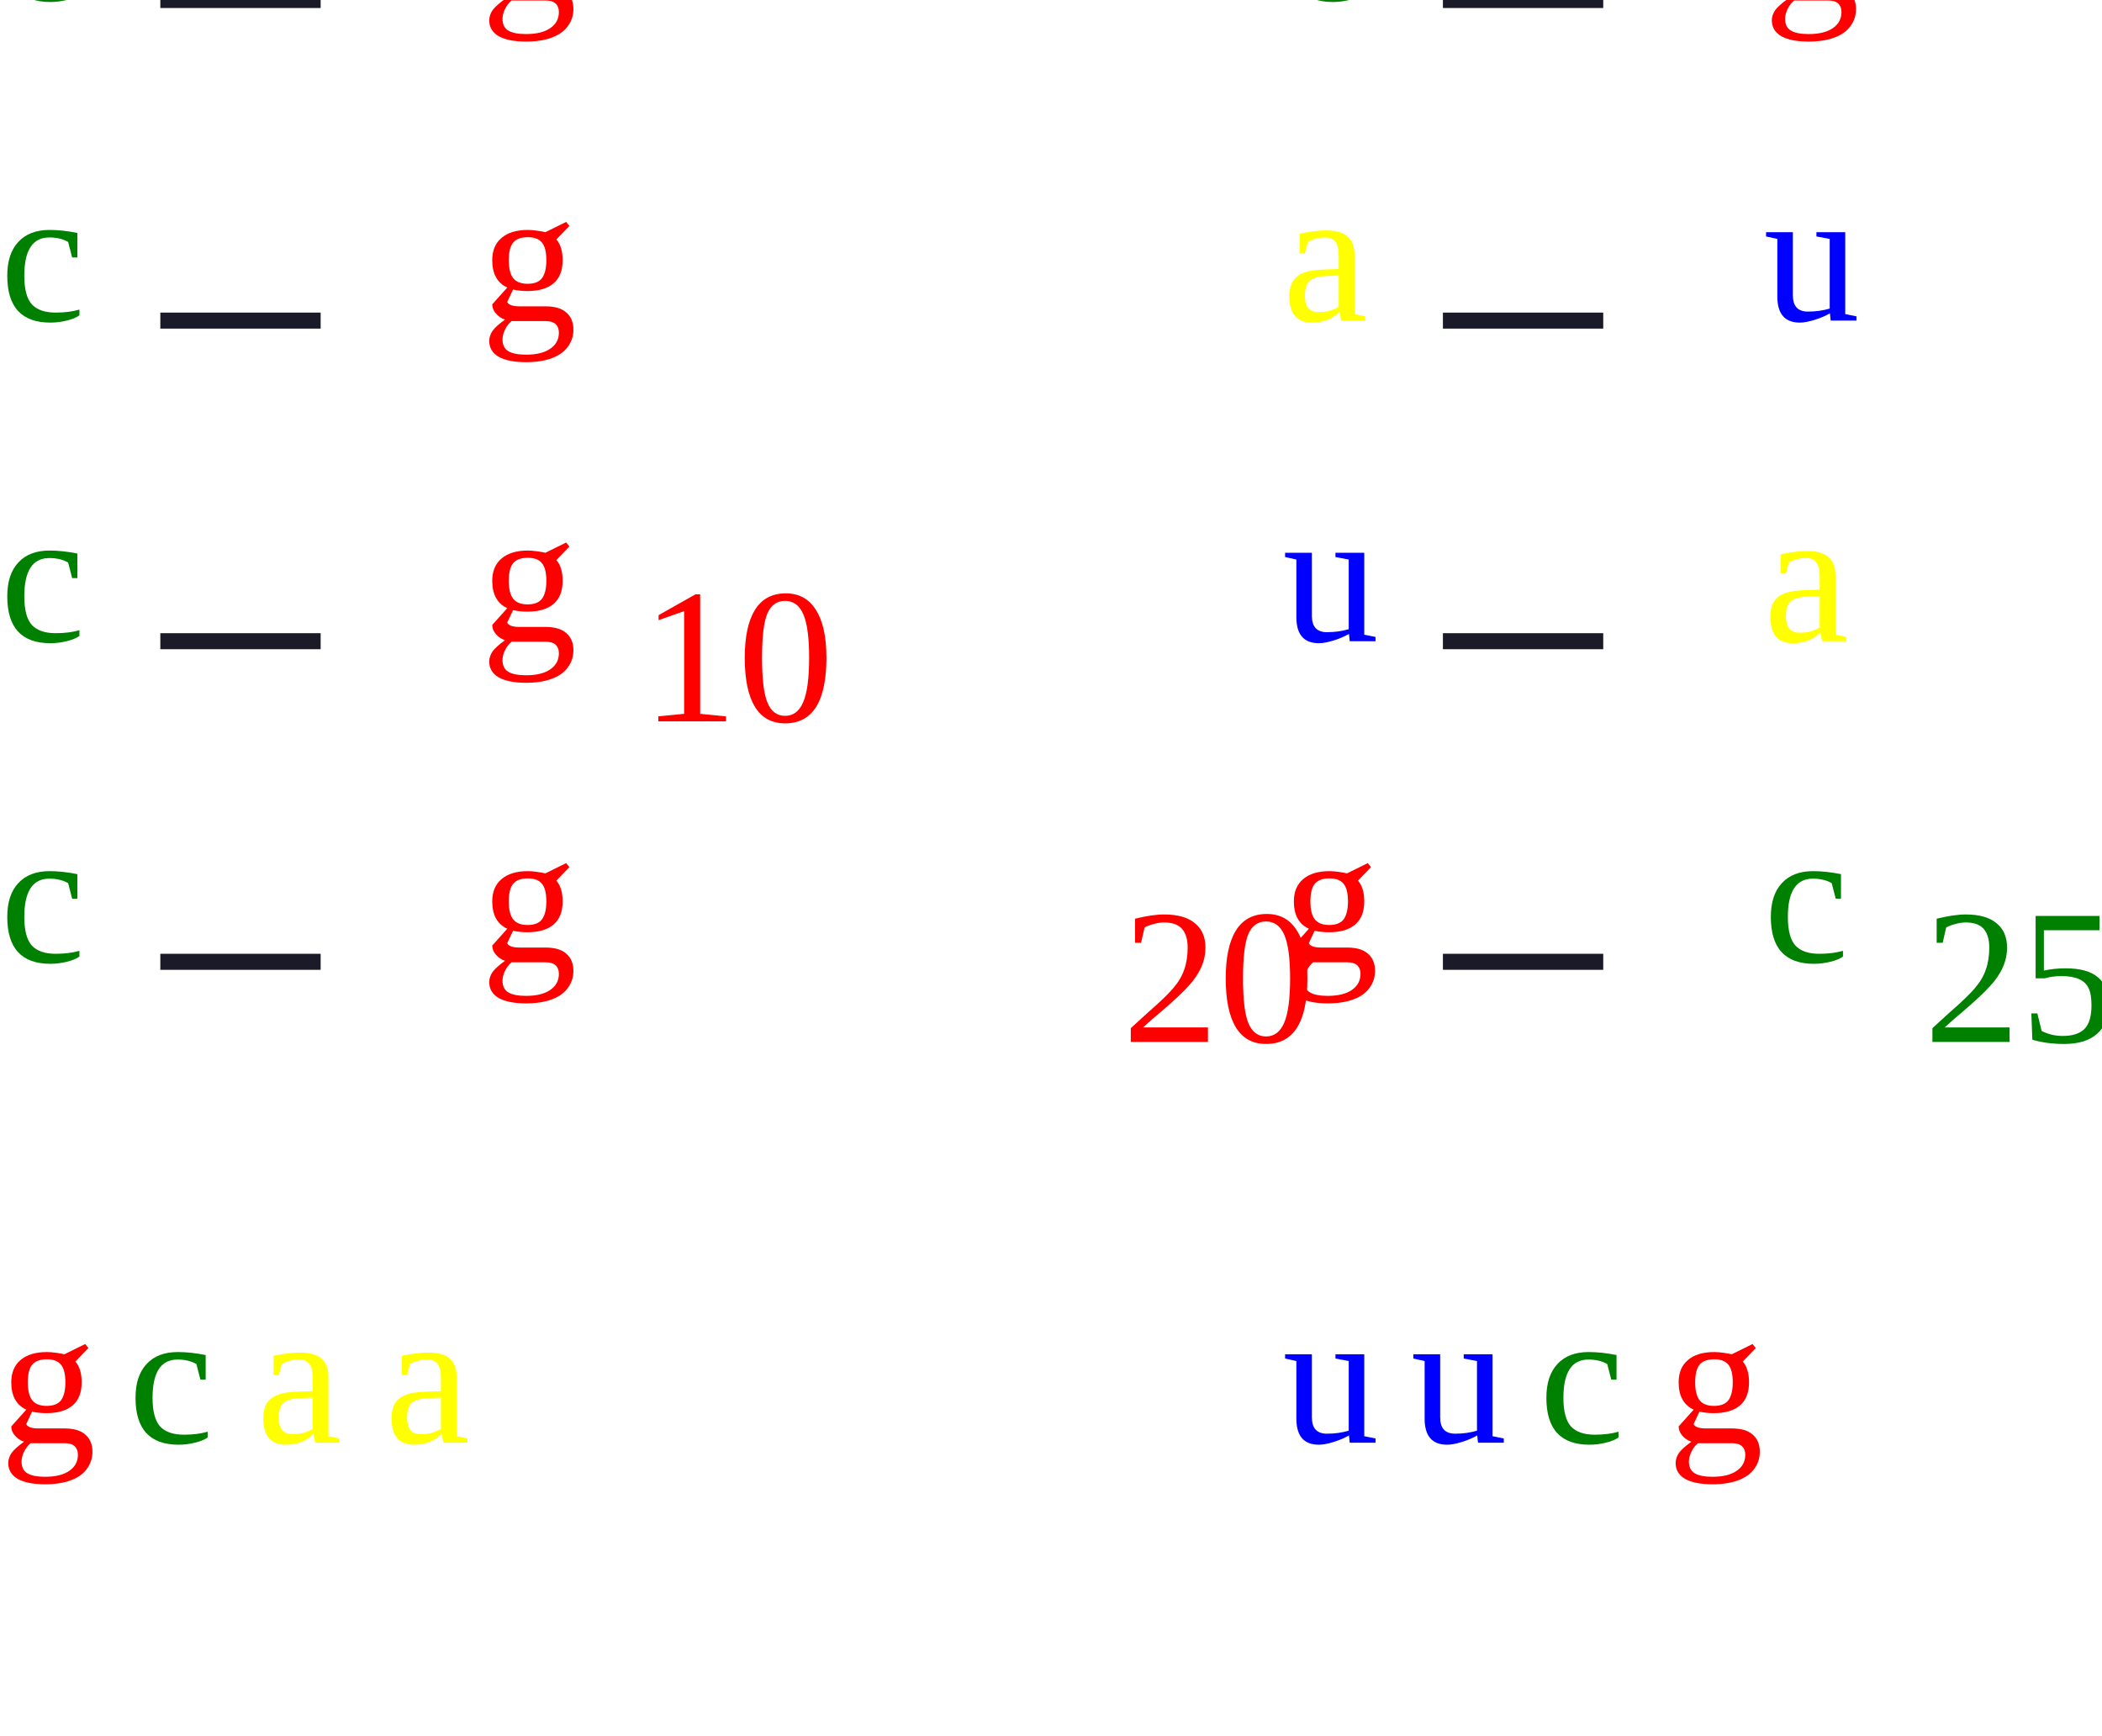
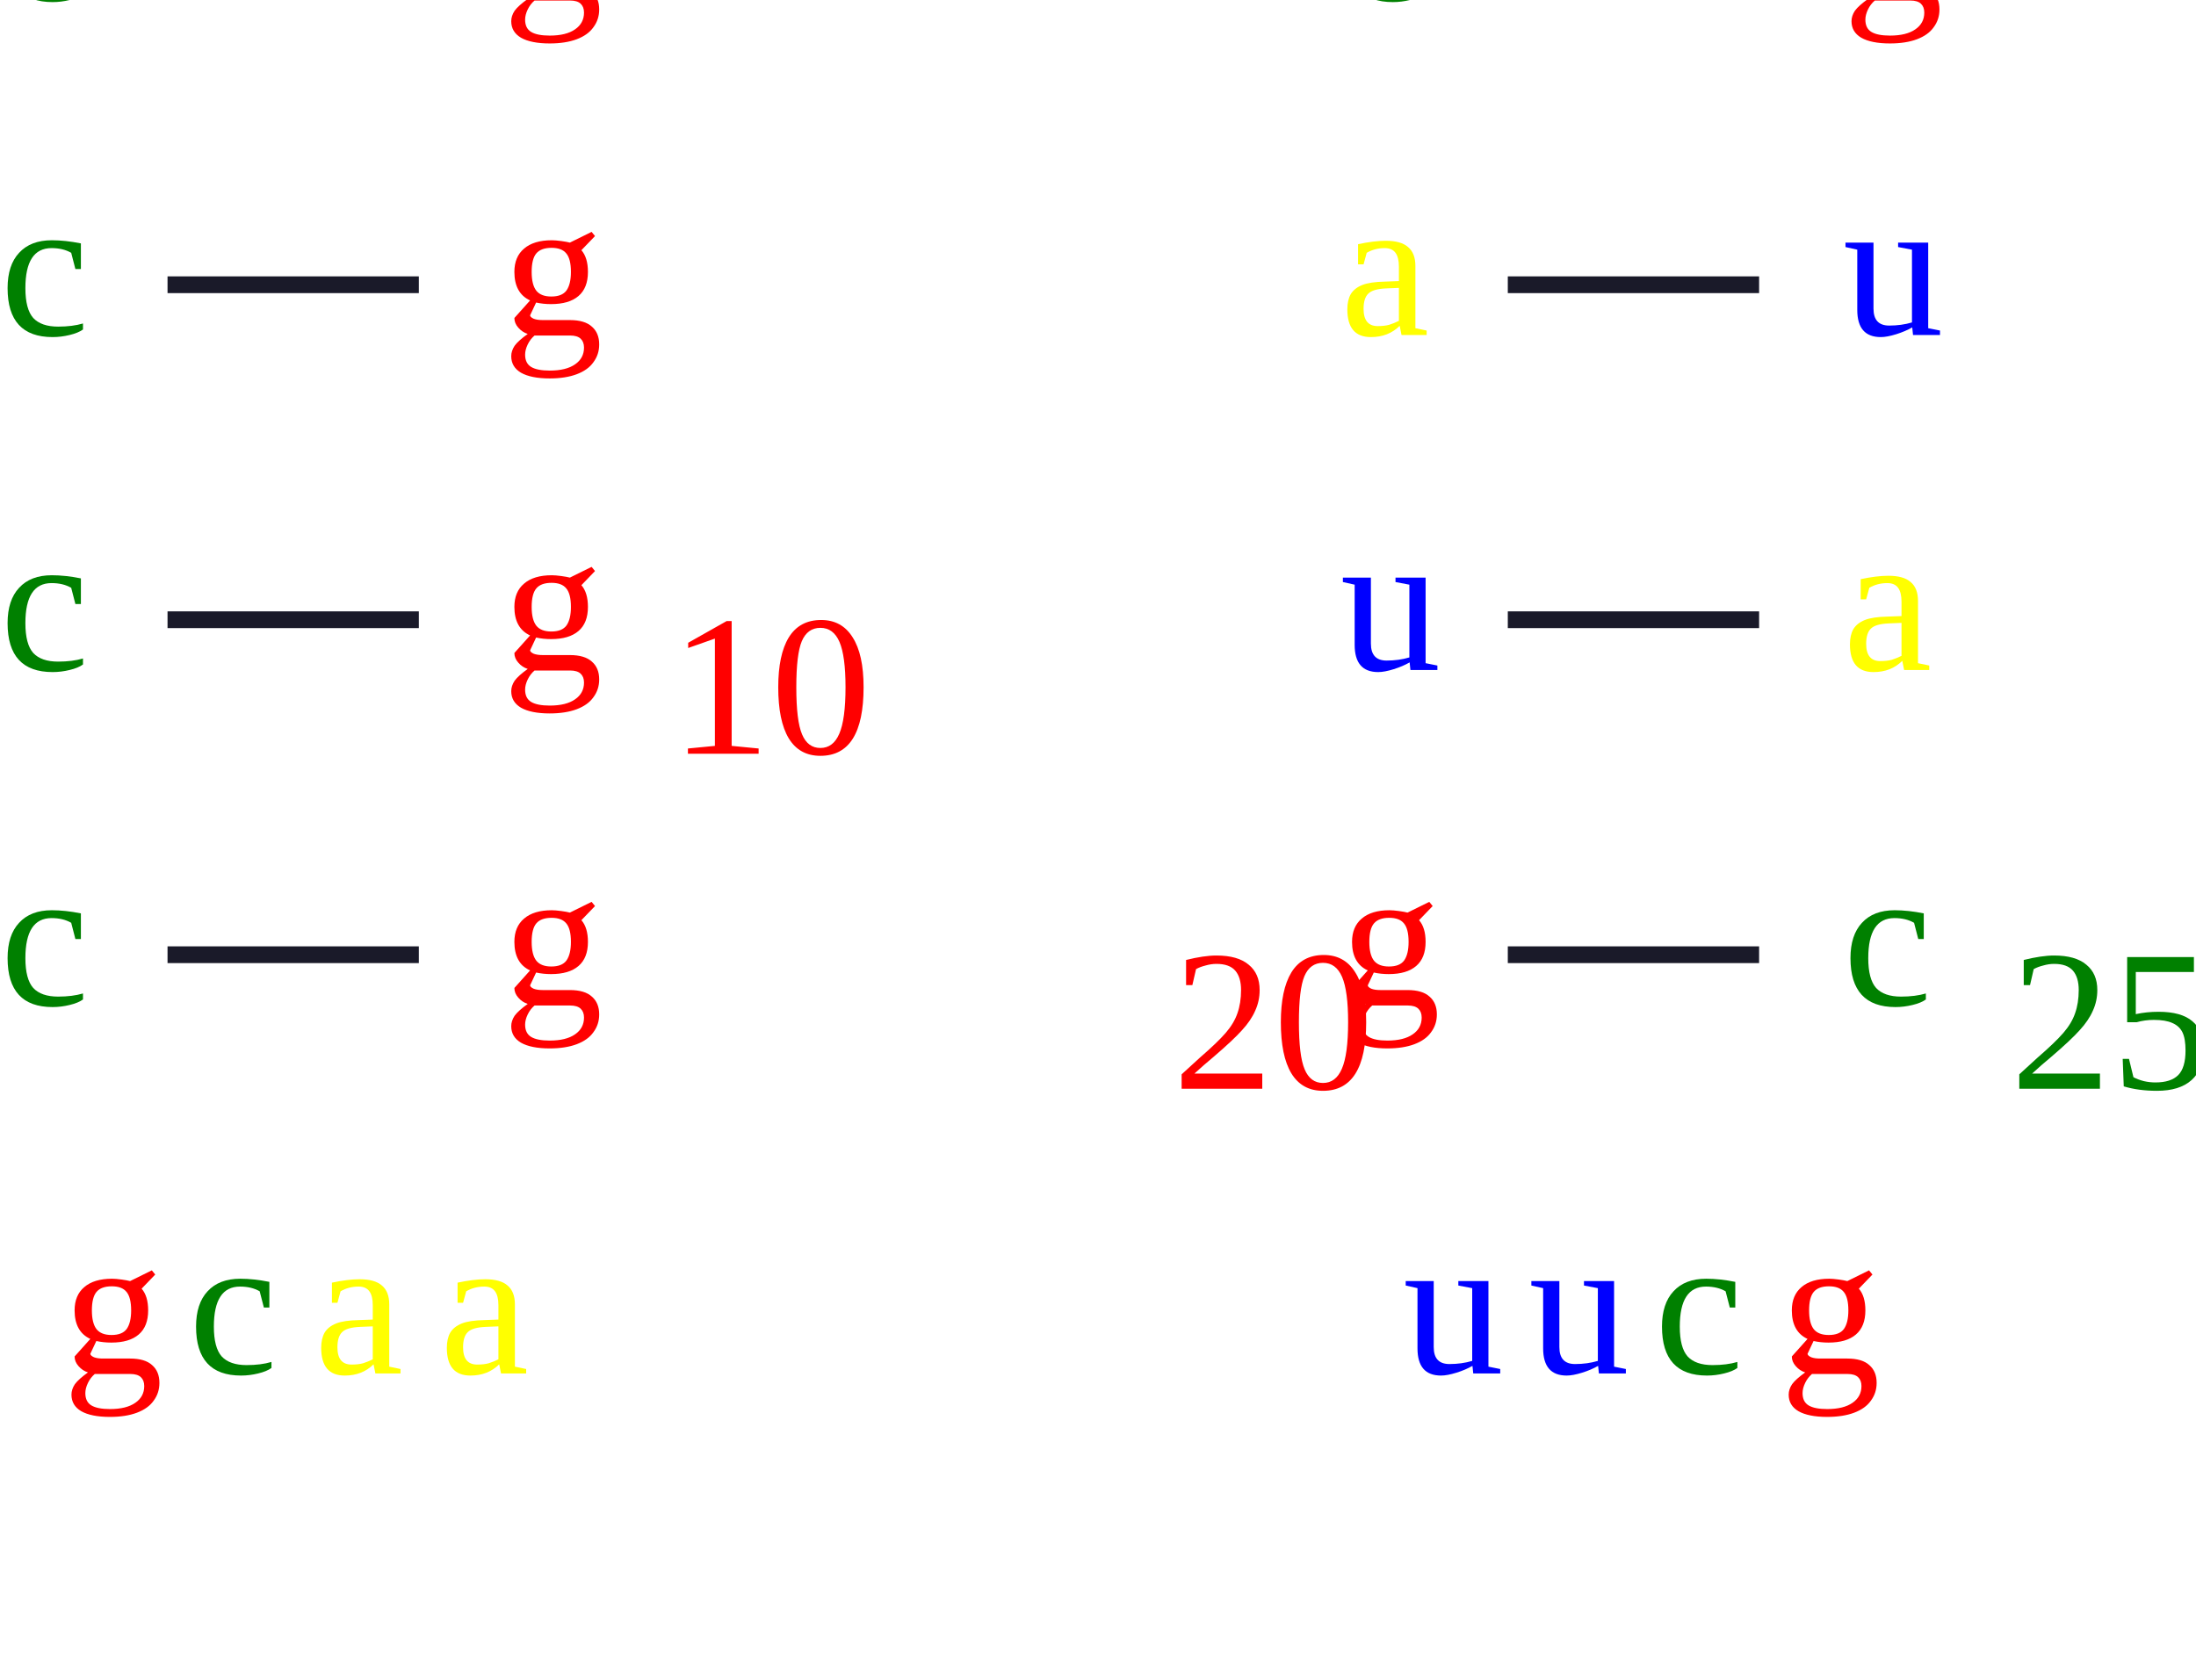
<svg xmlns="http://www.w3.org/2000/svg" baseProfile="full" height="100%" version="1.1" width="100%">
  <defs />
  <text fill="green" x="0" y="0">c</text>
  <text fill="red" x="30" y="0">g</text>
-   <line stroke="rgb(10%,10%,16%)" x1="10" x2="20" y1="0" y2="0" />
+   <line stroke="rgb(10%,10%,16%)" x1="10" x2="25" y1="-3" y2="-3" />
  <text fill="green" x="0" y="20">c</text>
  <text fill="red" x="30" y="20">g</text>
-   <line stroke="rgb(10%,10%,16%)" x1="10" x2="20" y1="20" y2="20" />
+   <line stroke="rgb(10%,10%,16%)" x1="10" x2="25" y1="17" y2="17" />
  <text fill="green" x="0" y="40">c</text>
  <text fill="red" x="30" y="40">g</text>
-   <line stroke="rgb(10%,10%,16%)" x1="10" x2="20" y1="40" y2="40" />
+   <line stroke="rgb(10%,10%,16%)" x1="10" x2="25" y1="37" y2="37" />
  <text fill="red" x="40" y="45">10</text>
  <text fill="green" x="0" y="60">c</text>
  <text fill="red" x="30" y="60">g</text>
-   <line stroke="rgb(10%,10%,16%)" x1="10" x2="20" y1="60" y2="60" />
+   <line stroke="rgb(10%,10%,16%)" x1="10" x2="25" y1="57" y2="57" />
  <text fill="green" x="80" y="0">c</text>
  <text fill="red" x="110" y="0">g</text>
-   <line stroke="rgb(10%,10%,16%)" x1="90" x2="100" y1="0" y2="0" />
+   <line stroke="rgb(10%,10%,16%)" x1="90" x2="105" y1="-3" y2="-3" />
  <text fill="yellow" x="80" y="20">a</text>
  <text fill="blue" x="110" y="20">u</text>
-   <line stroke="rgb(10%,10%,16%)" x1="90" x2="100" y1="20" y2="20" />
+   <line stroke="rgb(10%,10%,16%)" x1="90" x2="105" y1="17" y2="17" />
  <text fill="blue" x="80" y="40">u</text>
  <text fill="yellow" x="110" y="40">a</text>
-   <line stroke="rgb(10%,10%,16%)" x1="90" x2="100" y1="40" y2="40" />
+   <line stroke="rgb(10%,10%,16%)" x1="90" x2="105" y1="37" y2="37" />
  <text fill="red" x="80" y="60">g</text>
  <text fill="green" x="110" y="60">c</text>
-   <line stroke="rgb(10%,10%,16%)" x1="90" x2="100" y1="60" y2="60" />
+   <line stroke="rgb(10%,10%,16%)" x1="90" x2="105" y1="57" y2="57" />
  <text fill="red" x="70" y="65">20</text>
  <text fill="green" x="120" y="65">25</text>
-   <text fill="red" x="0" y="90">g</text>
-   <text fill="green" x="8" y="90">c</text>
-   <text fill="yellow" x="16" y="90">a</text>
-   <text fill="yellow" x="24" y="90">a</text>
-   <text fill="blue" x="80" y="90">u</text>
-   <text fill="blue" x="88" y="90">u</text>
-   <text fill="green" x="96" y="90">c</text>
-   <text fill="red" x="104" y="90">g</text>
-   <text fill="yellow" x="0.0" y="-10">a</text>
-   <text fill="blue" x="20.0" y="-10">u</text>
-   <text fill="green" x="40.0" y="-10">c</text>
-   <text fill="green" x="60.0" y="-10">c</text>
+   <text fill="red" x="3.75" y="82.0">g</text>
+   <text fill="green" x="11.25" y="82.0">c</text>
+   <text fill="yellow" x="18.75" y="82.0">a</text>
+   <text fill="yellow" x="26.25" y="82.0">a</text>
+   <text fill="blue" x="83.75" y="82.0">u</text>
+   <text fill="blue" x="91.25" y="82.0">u</text>
+   <text fill="green" x="98.75" y="82.0">c</text>
+   <text fill="red" x="106.25" y="82.0">g</text>
+   <text fill="yellow" x="36.25" y="-10">a</text>
+   <text fill="blue" x="48.75" y="-10">u</text>
+   <text fill="green" x="61.25" y="-10">c</text>
+   <text fill="green" x="73.75" y="-10">c</text>
</svg>
